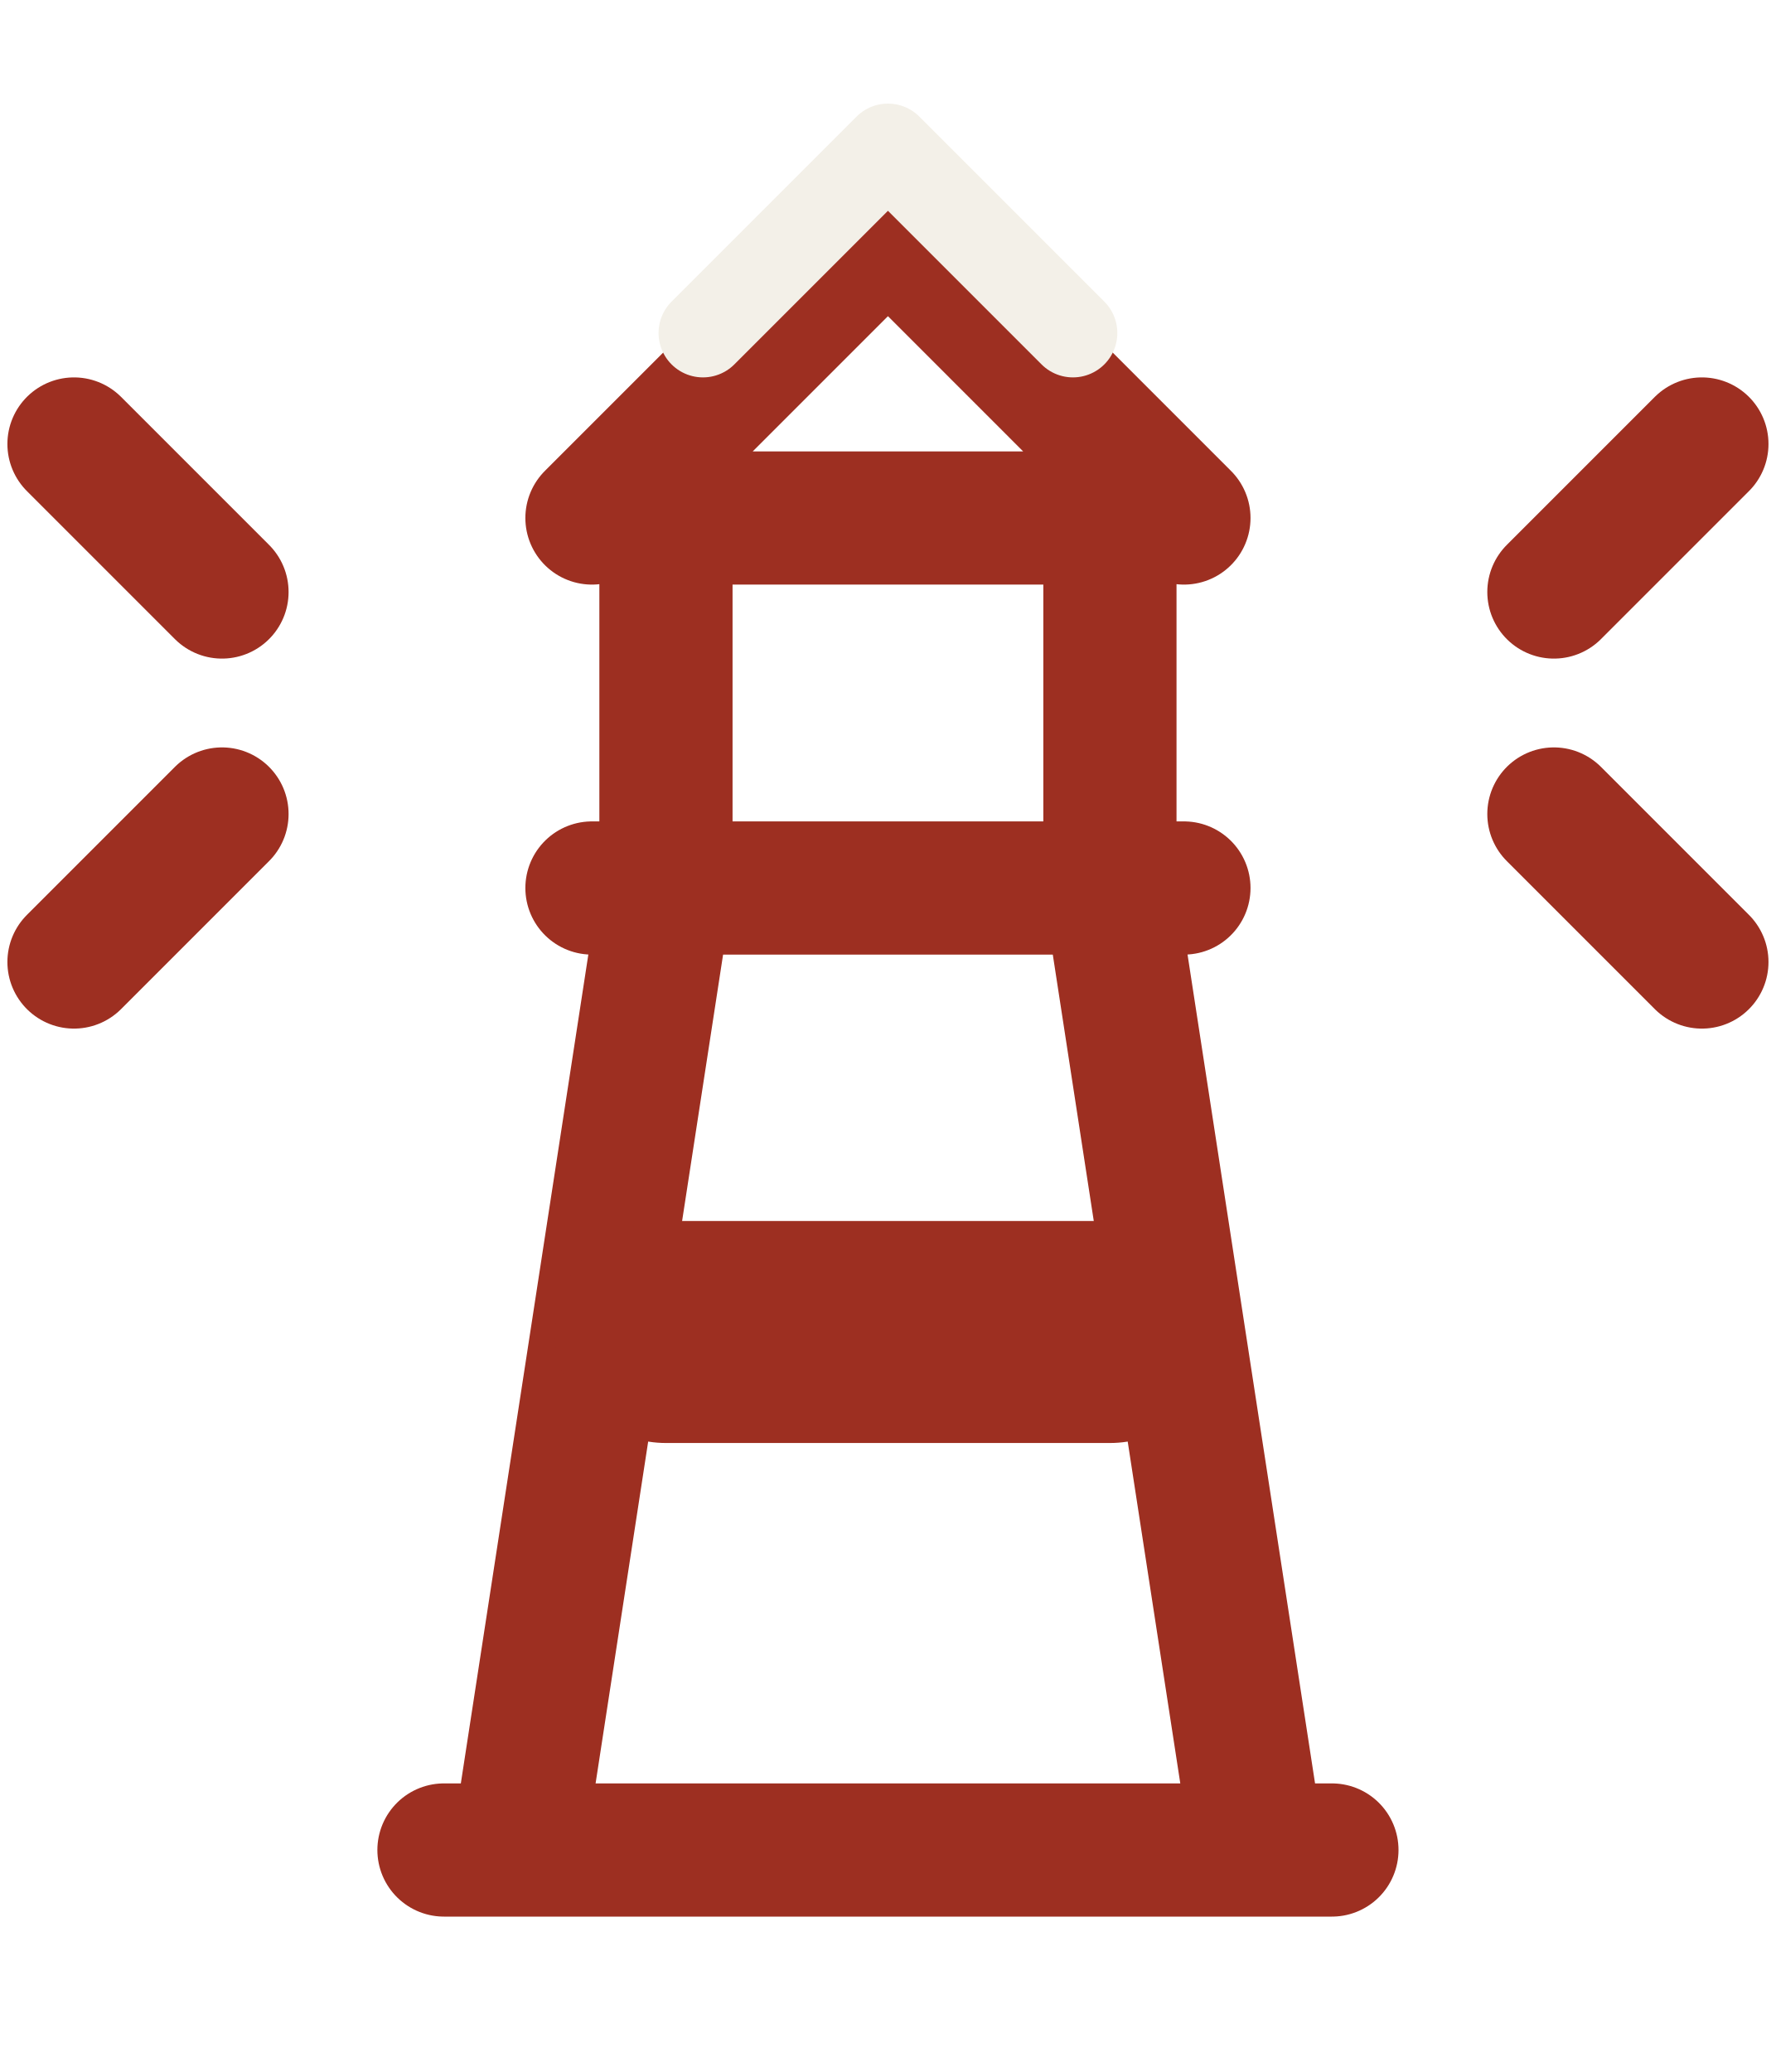
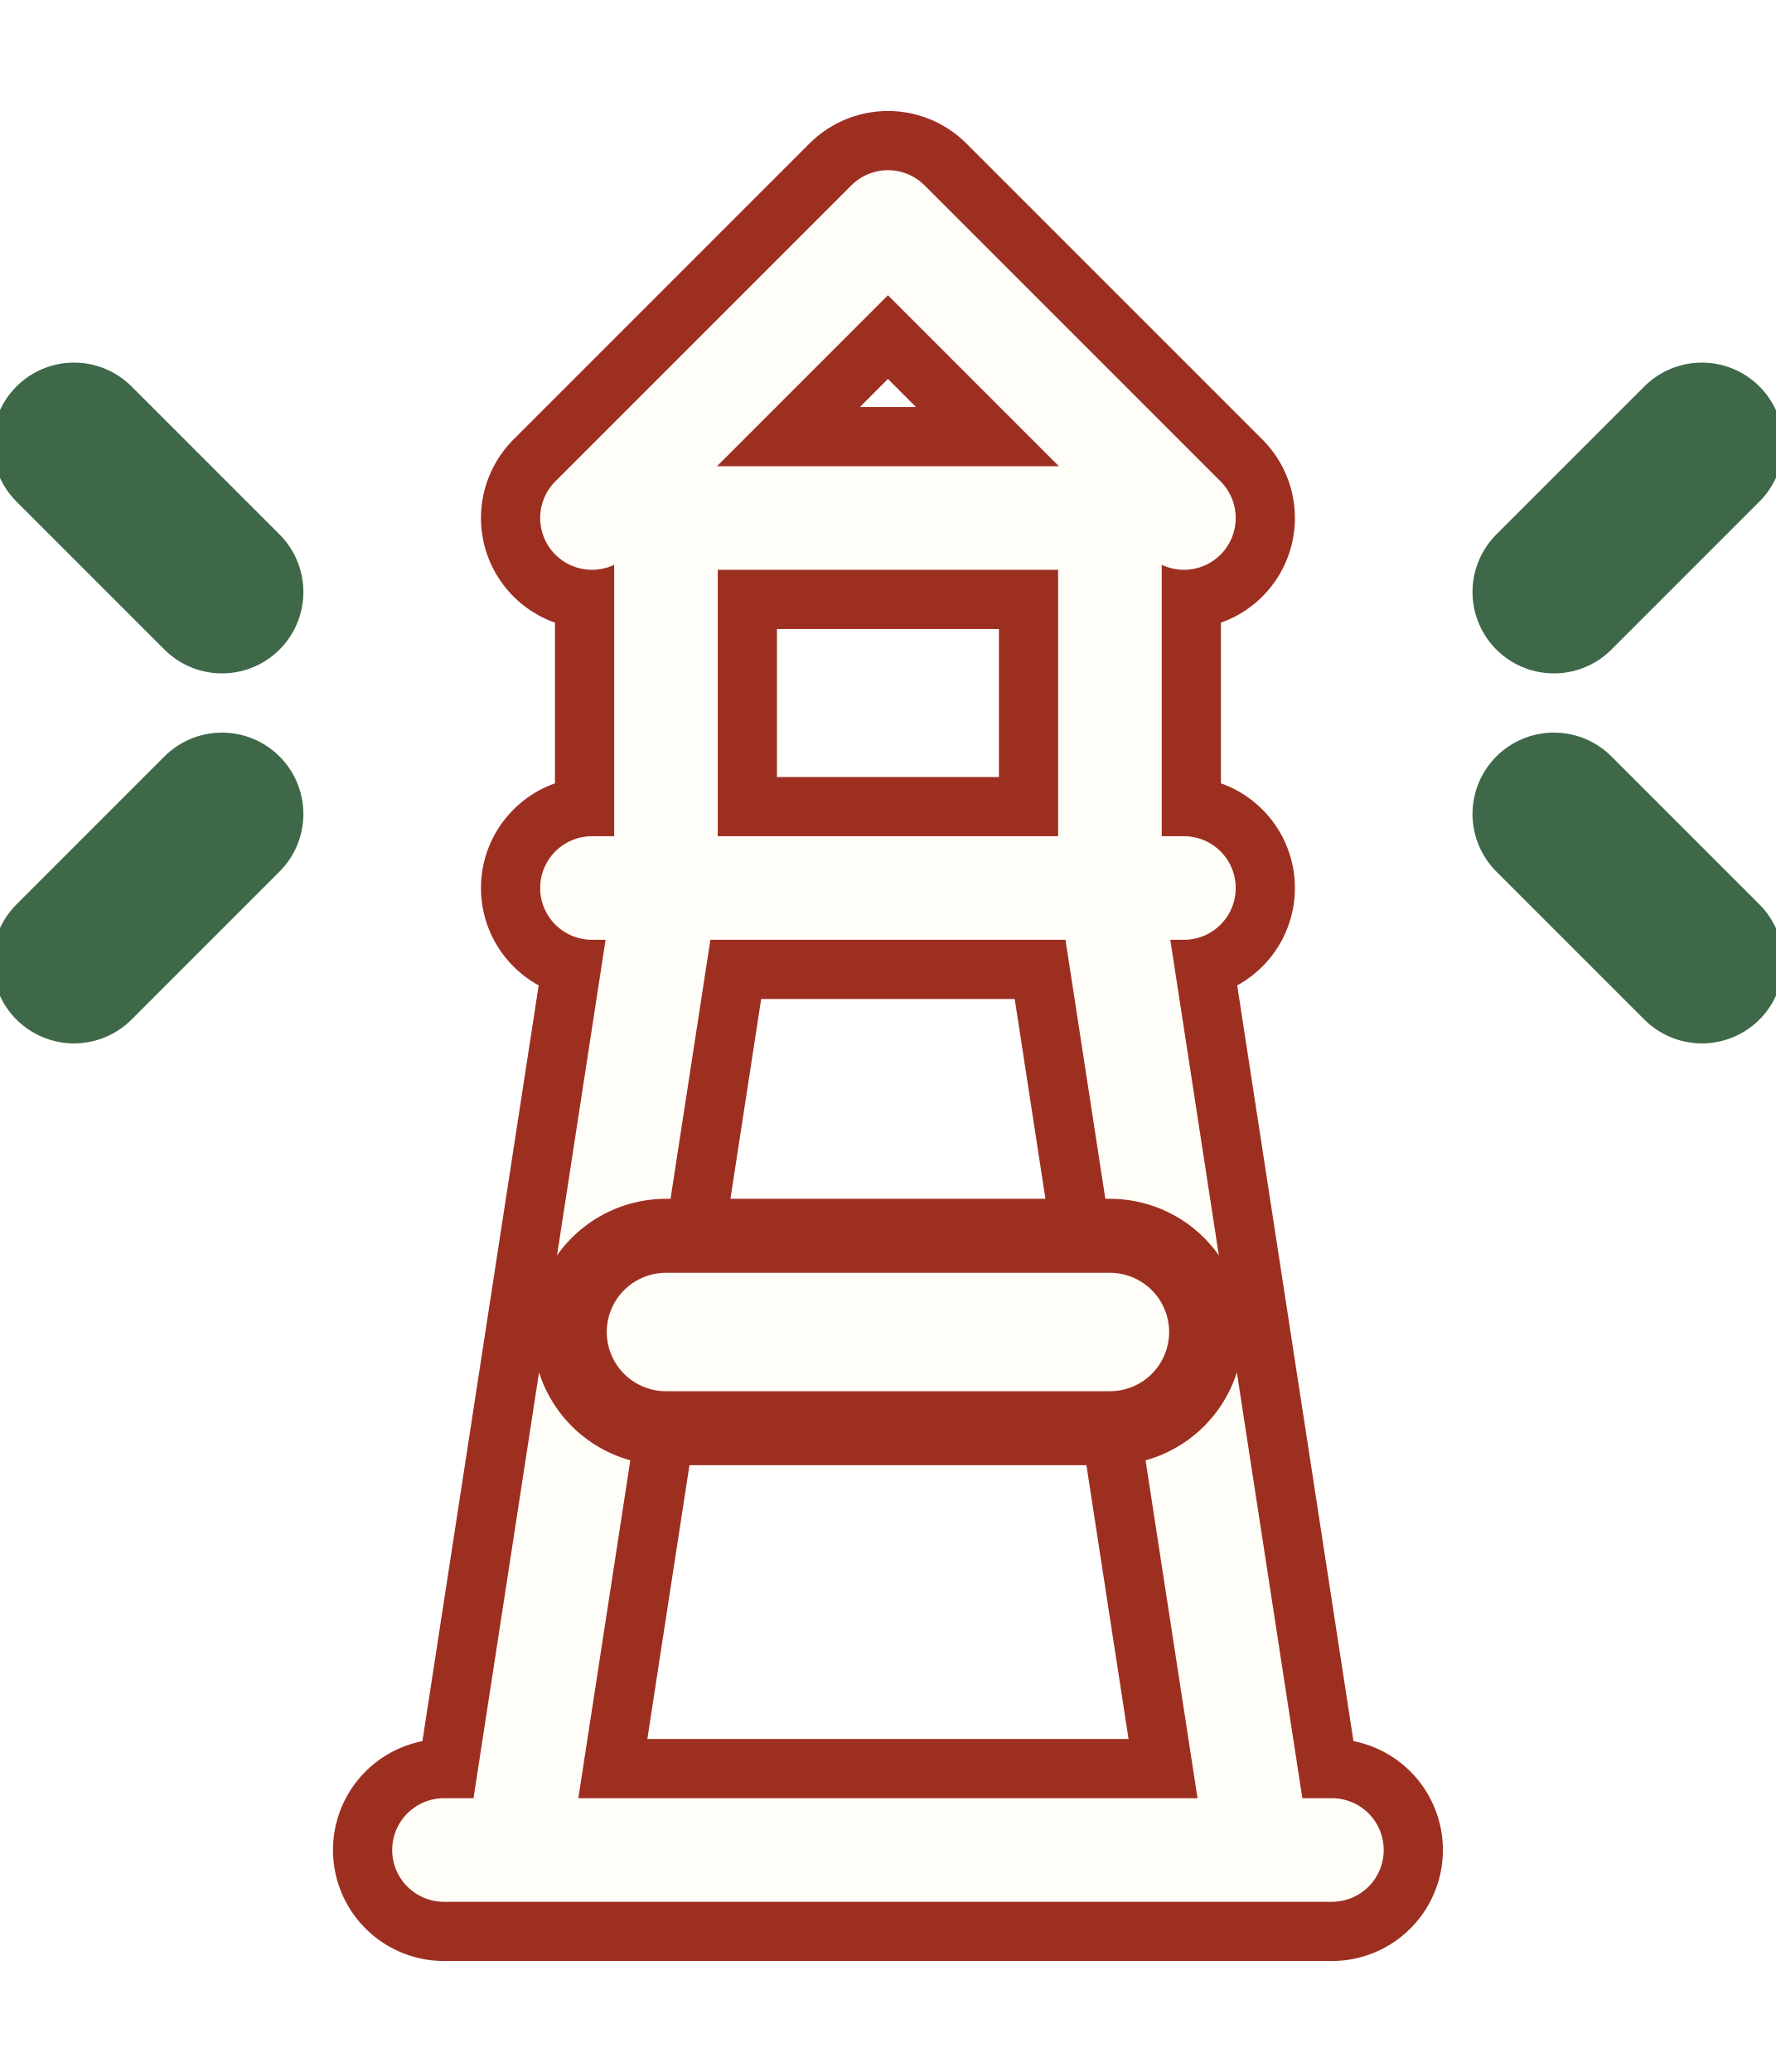
- <svg xmlns="http://www.w3.org/2000/svg" viewBox="0 0 48 56">
-   <path d="M14 50 18 24h12l4 26M12 50h24M16 24h16M18 24V14h12v10M16 14 24 6l8 8M6 16 2 12M6 22 2 26M42 16l4-4M42 22l4 4" fill="none" stroke="#9d2f21" stroke-width="3.6" stroke-linecap="round" stroke-linejoin="round" />
-   <path d="M18 36h12" stroke="#9d2f21" stroke-width="6" stroke-linecap="round" />
-   <path d="m19 9 5-5 5 5" fill="none" stroke="#f3f0e8" stroke-width="2.4" stroke-linecap="round" stroke-linejoin="round" />
+ <svg xmlns="http://www.w3.org/2000/svg" viewBox="0 0 24 28">
+   <path d="M7 25 9 12h6l2 13M6 25h12M8 12h8M9 12V7h6v5M8 7l4-4 4 4" fill="none" stroke="#9d2f21" stroke-width="3" stroke-linecap="round" stroke-linejoin="round" />
+   <path d="M7 25 9 12h6l2 13M6 25h12M8 12h8M9 12V7h6v5M8 7l4-4 4 4" fill="none" stroke="#fffdf7" stroke-width="1.4" stroke-linecap="round" stroke-linejoin="round" />
+   <path d="M3 8 1 6M3 11l-2 2M21 8l2-2M21 11l2 2" fill="none" stroke="#3f6848" stroke-width="2.2" stroke-linecap="round" stroke-linejoin="round" />
+   <path d="M9 18h6" stroke="#9d2f21" stroke-width="3.6" stroke-linecap="round" />
+   <path d="M9 18h6" stroke="#fffdf7" stroke-width="1.6" stroke-linecap="round" />
</svg>
